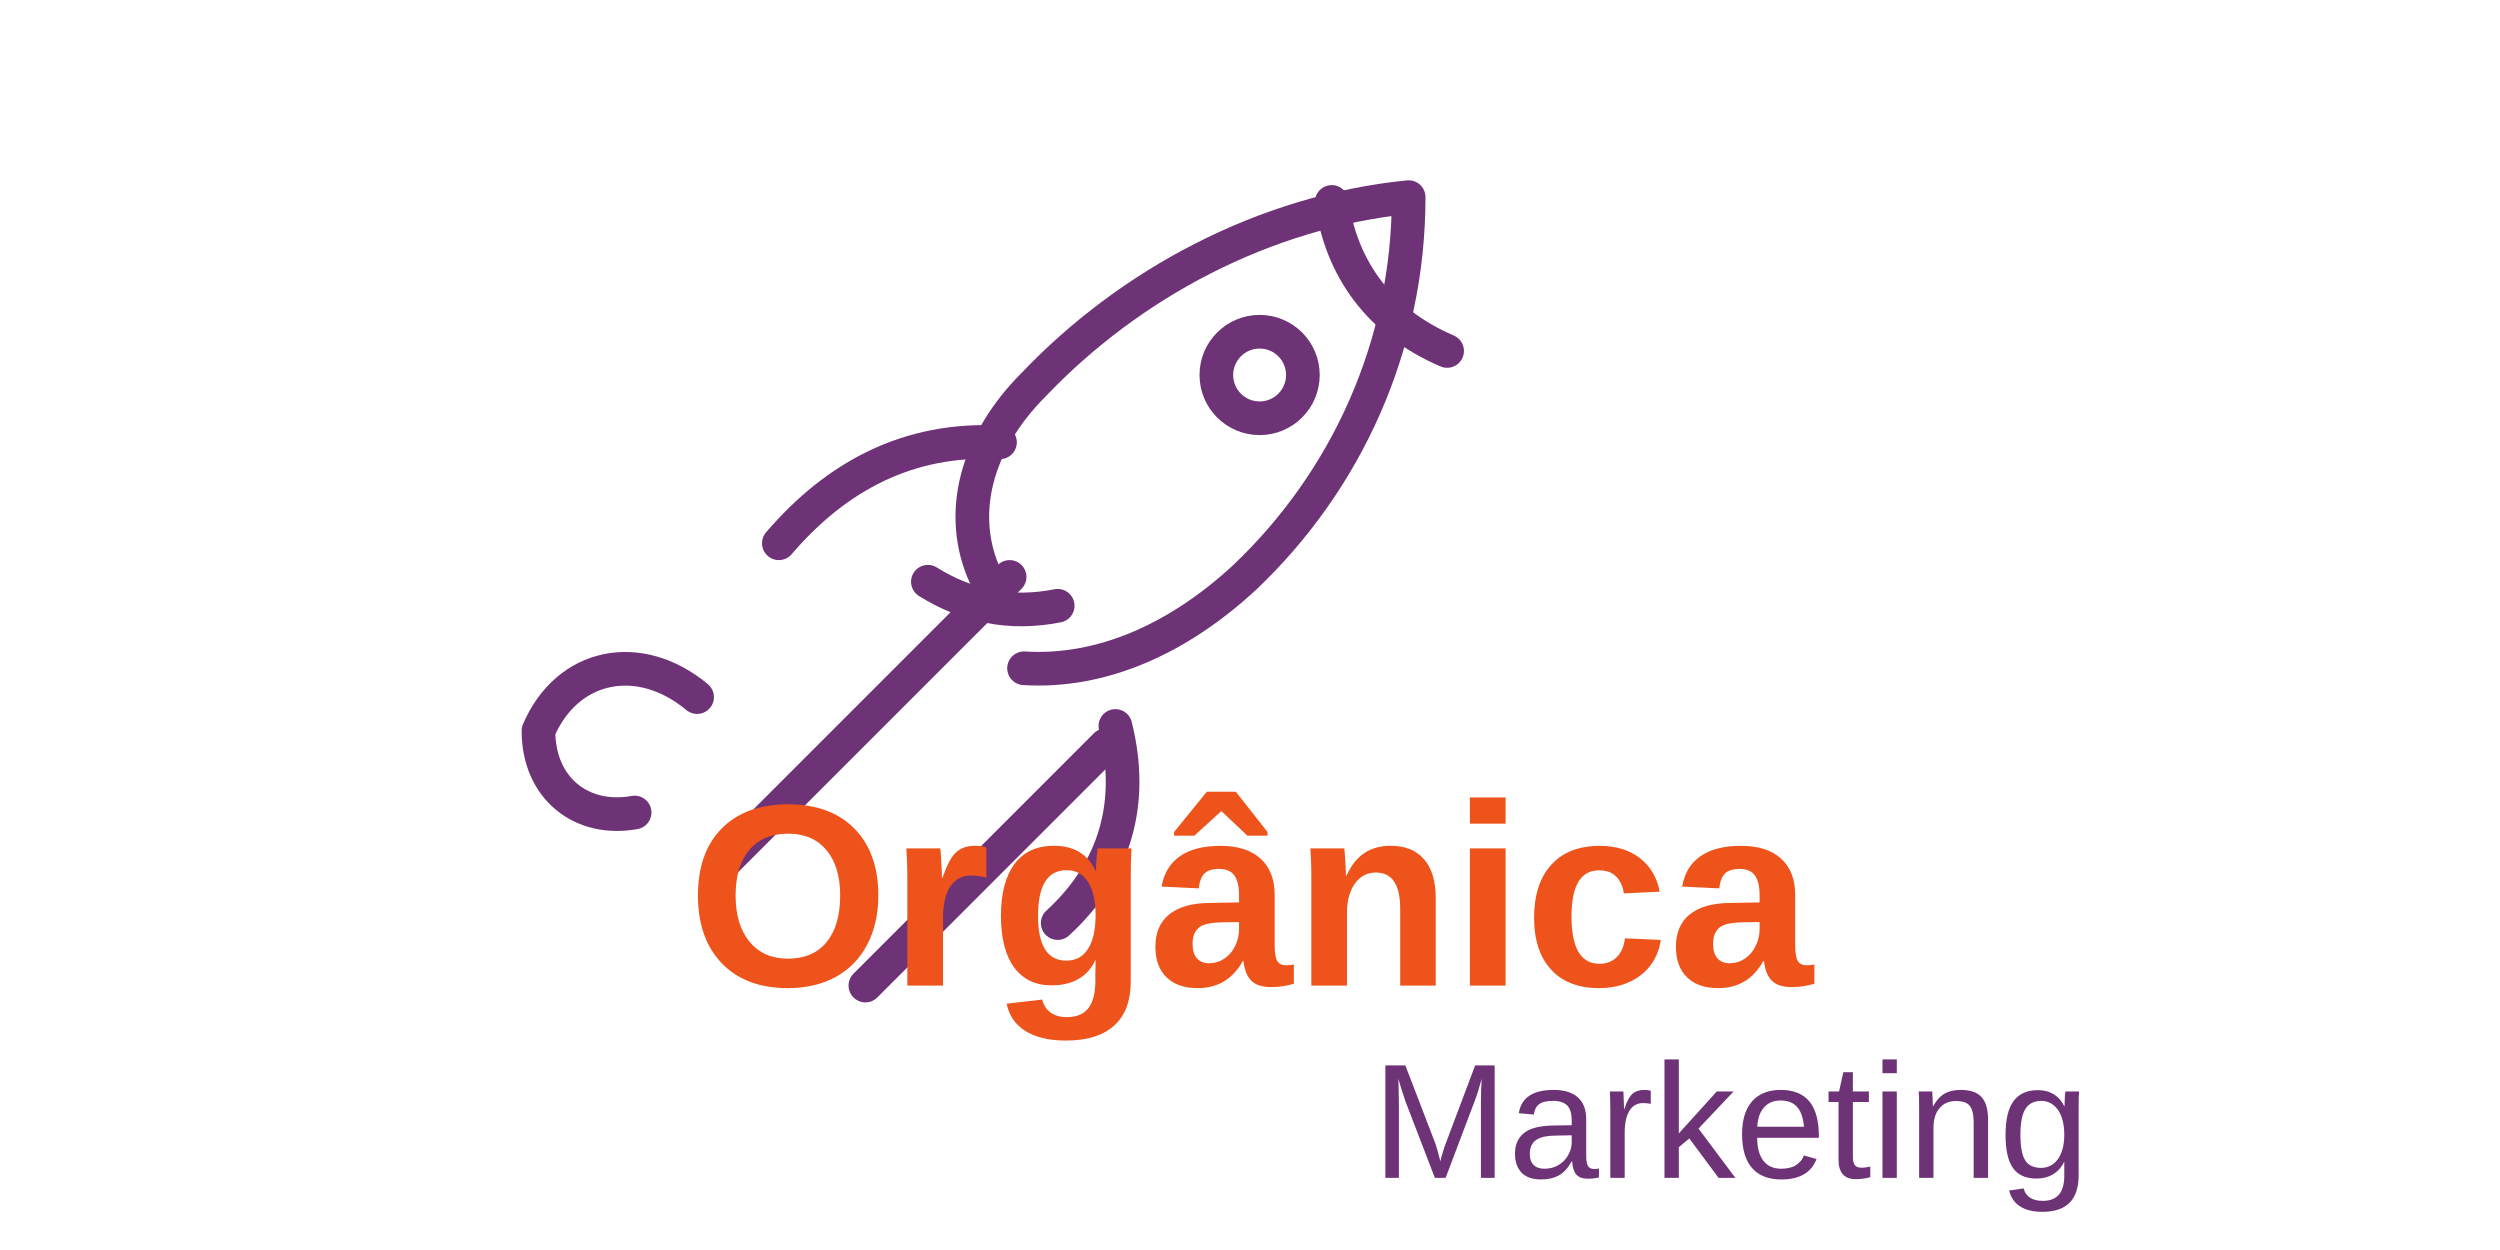
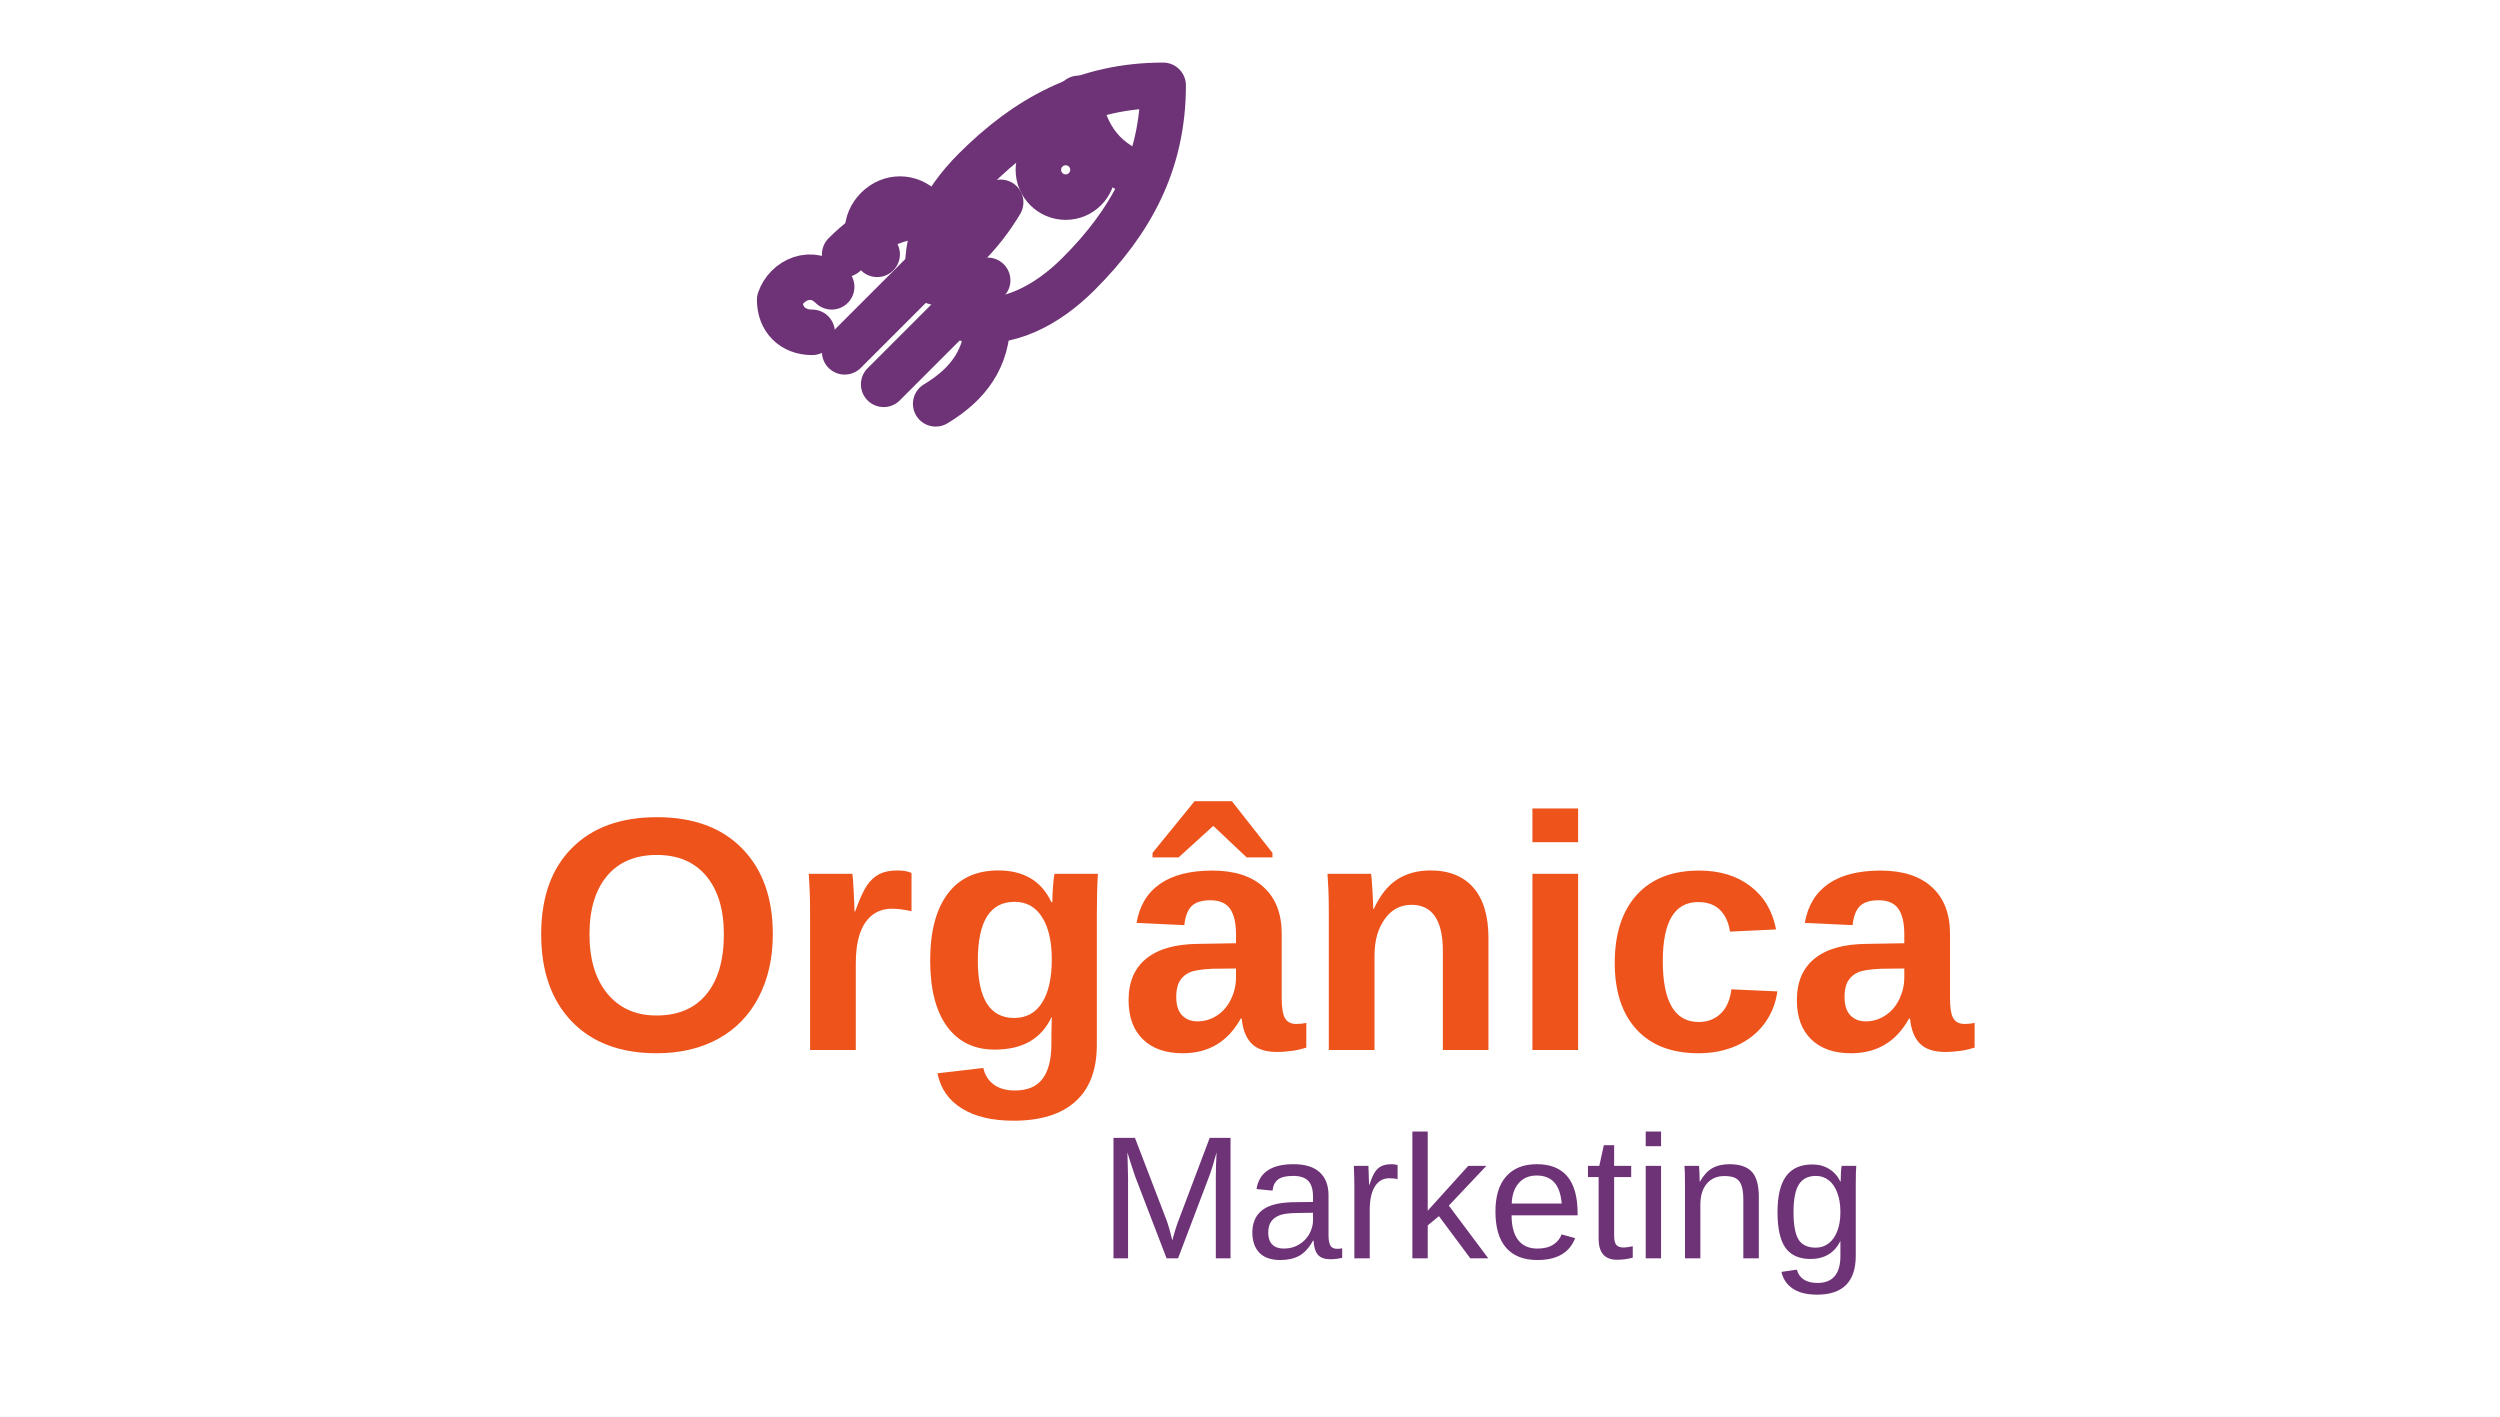
- <svg xmlns="http://www.w3.org/2000/svg" viewBox="0 0 520 260">
-   <rect width="520" height="260" fill="#fff" />
-   <g fill="none" stroke="#6e3377" stroke-width="7" stroke-linecap="round" stroke-linejoin="round">
-     <path d="M150 180 210 120" />
-     <path d="M180 205 230 155" />
-     <path d="M145 145c-12-10-27-7-33 7 0 12 9 19 20 17" />
-     <path d="M205 120c-6-13-2-28 10-40 20-21 48-36 78-39 0 31-13 59-34 79-14 13-30 20-46 19" />
-     <path d="M277 42c2 14 10 25 24 31" />
-     <circle cx="262" cy="78" r="9" />
-     <path d="M220 126c-10 2-19 0-27-5" />
-     <path d="M232 151c4 16 0 30-12 41" />
-     <path d="M208 92c-19-1-34 7-46 21" />
+ <svg xmlns="http://www.w3.org/2000/svg" viewBox="0 0 300 170">
+   <rect width="300" height="170" fill="white" />
+   <g transform="translate(92 4) scale(.78)" fill="none" stroke="#6e3377" stroke-width="7" stroke-linecap="round" stroke-linejoin="round">
+     <path d="M12 49 27 34" />
+     <path d="M18 54 31 41" />
+     <path d="M10 39c-3-3-7-1-8 2 0 3 2 5 5 5" />
+     <path d="M17 34c-2-2-2-5 0-7 2-2 5-2 7 0" />
+     <path d="M24 38c5-3 9-7 12-12" />
+     <path d="M25 38c-1-6 2-12 7-17C40 13 49 8 61 8c0 12-5 21-13 29-5 5-11 8-17 7" />
+     <path d="M48 10c1 6 4 10 10 12" />
+     <circle cx="46" cy="21" r="4.2" />
+     <path d="M34 44c0 6-3 10-8 13" />
+     <path d="M25 28c-5 0-9 2-13 6" />
+     <path d="M34 38c-3 1-6 1-9 0" />
  </g>
-   <text x="260" y="205" text-anchor="middle" font-family="Arial, sans-serif" font-size="54" font-weight="800" fill="#ed531b">Orgânica</text>
-   <text x="360" y="245" text-anchor="middle" font-family="Arial, sans-serif" font-size="34" font-weight="500" fill="#6e3377">Marketing</text>
+   <text x="150" y="126" text-anchor="middle" font-family="Arial, sans-serif" font-size="40" font-weight="800" fill="#ed531b">Orgânica</text>
+   <text x="178" y="151" text-anchor="middle" font-family="Arial, sans-serif" font-size="21" font-weight="500" fill="#6e3377">Marketing</text>
</svg>
